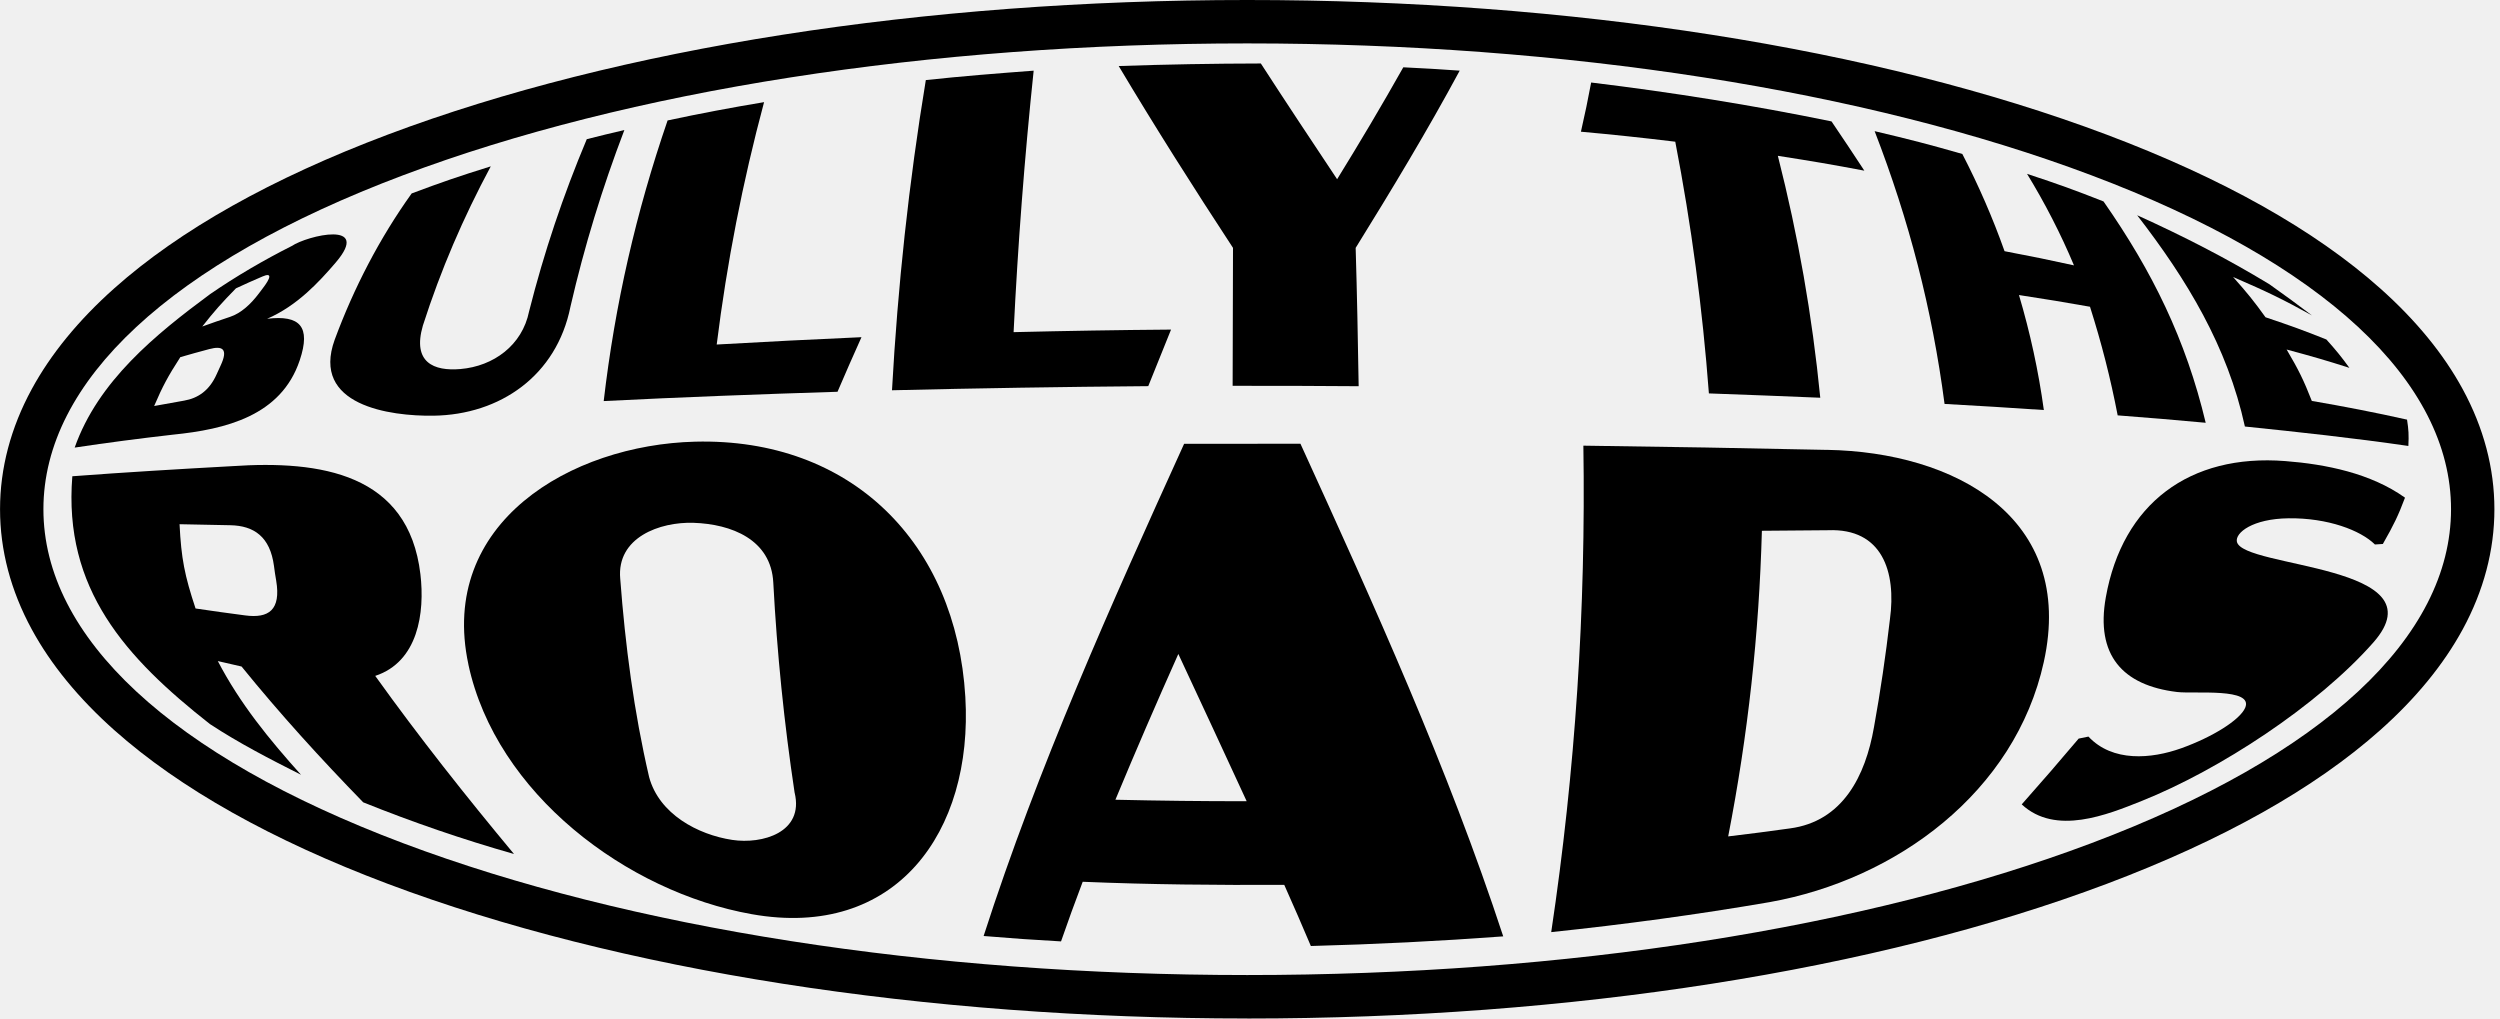
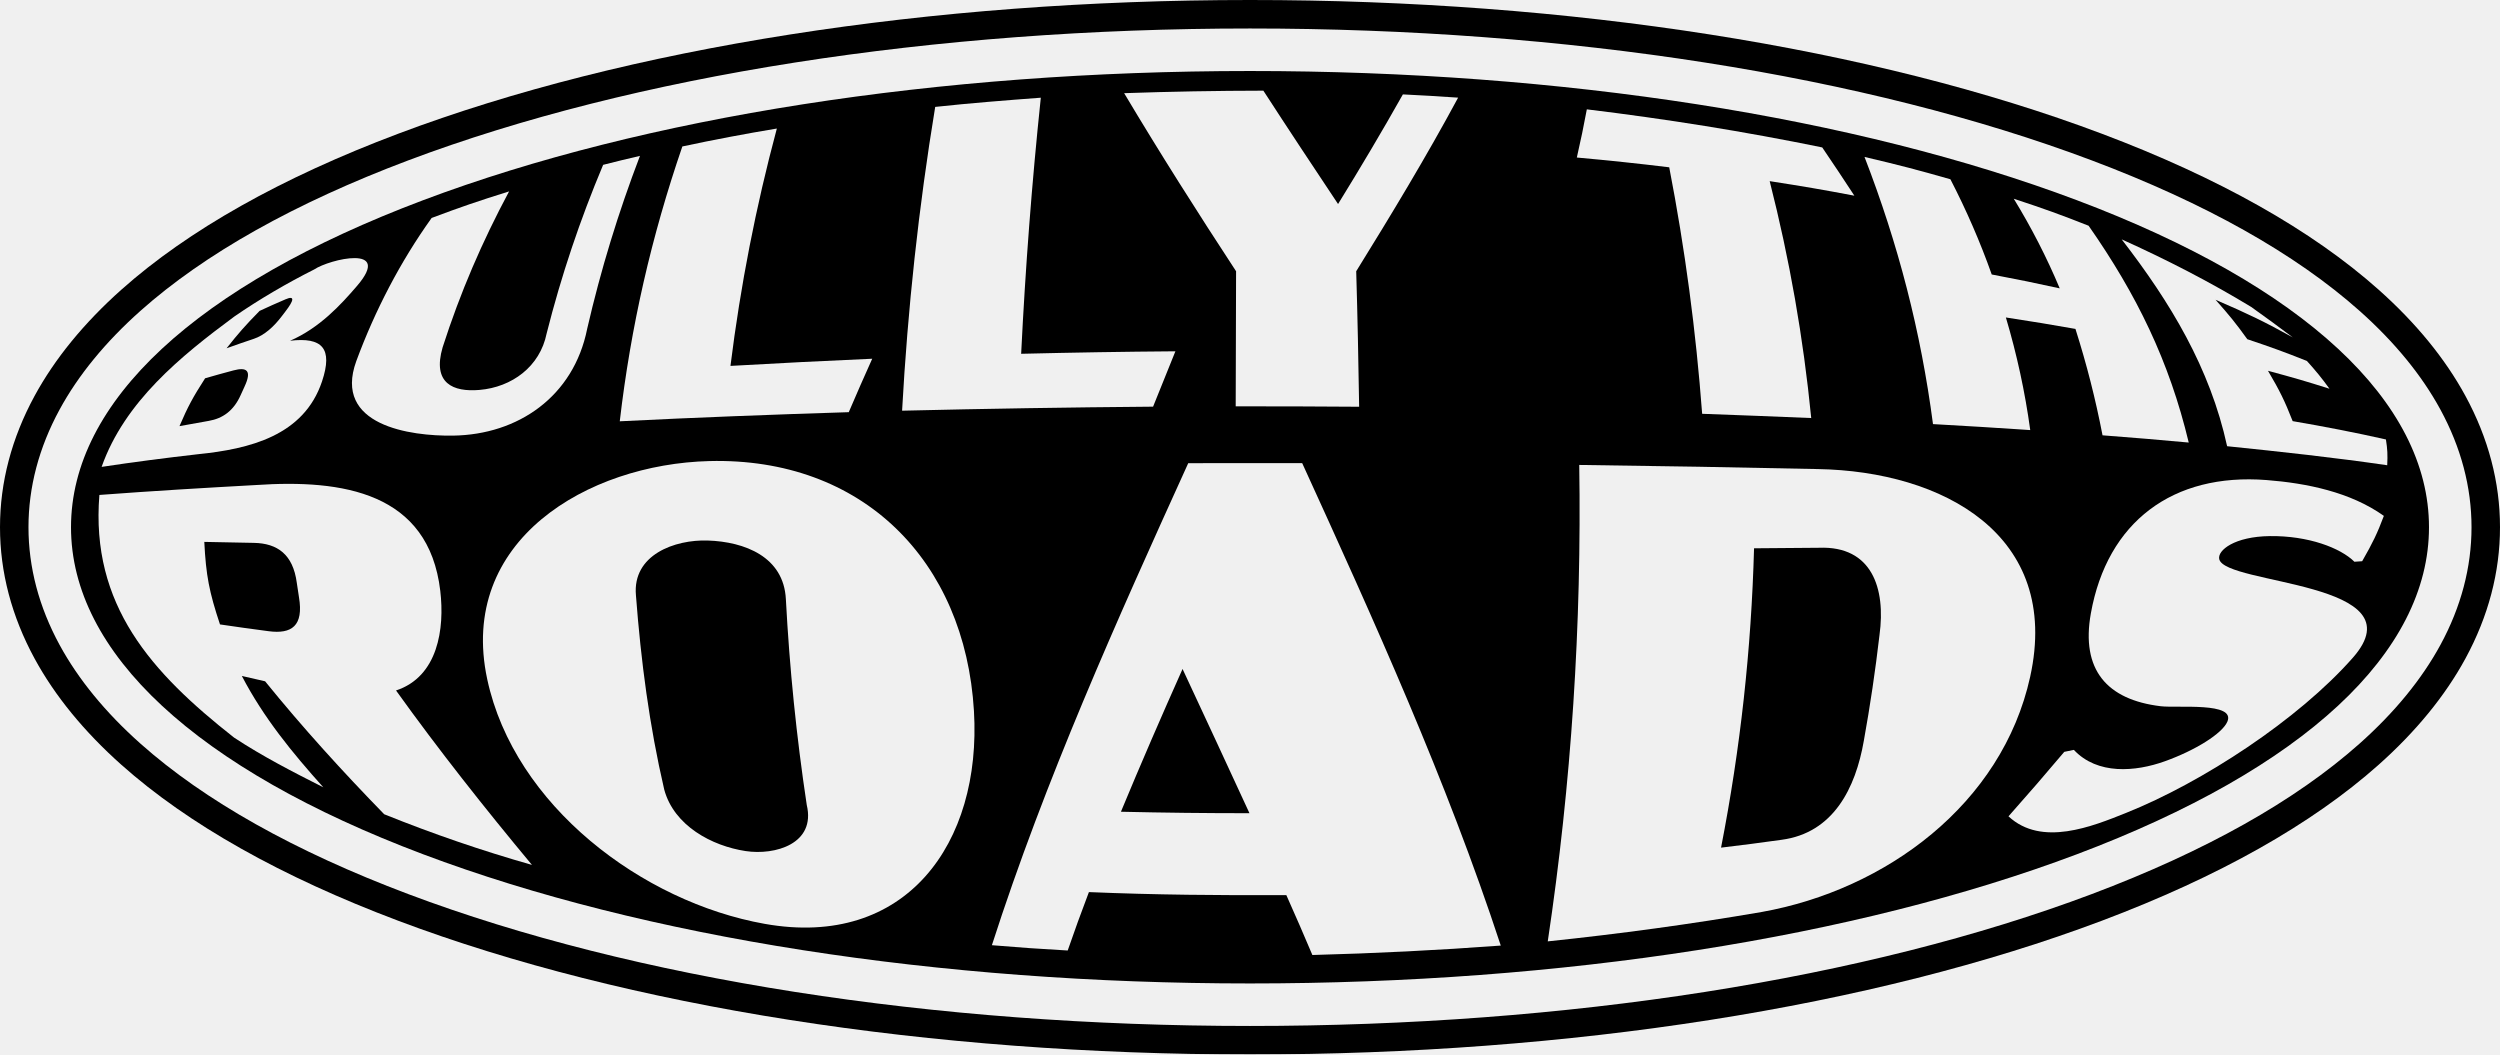
- <svg xmlns="http://www.w3.org/2000/svg" role="img" aria-label="BULLY THE ROADS" width="189" height="77" viewBox="0 0 189 77" fill="none">
-   <g clip-path="url(#clip0_1_4)">
-     <path d="M22.658 27.241C21.255 31.438 17.063 32.458 13.073 32.861C10.592 33.144 8.114 33.466 5.645 33.838C7.423 28.801 11.76 25.287 15.89 22.232C17.839 20.891 19.944 19.662 22.056 18.598C23.24 17.805 28.129 16.635 25.374 19.855C24.094 21.347 22.456 23.12 20.194 24.1C22.677 23.803 23.517 24.679 22.66 27.238L22.658 27.241ZM15.291 24.685C16.111 24.388 16.534 24.242 17.394 23.954C18.217 23.68 18.953 23.005 19.569 22.187C19.673 22.047 19.726 21.98 19.832 21.84C20.49 20.986 20.577 20.588 19.844 20.902C19.023 21.255 18.62 21.434 17.839 21.798C16.727 22.932 16.218 23.509 15.291 24.685ZM16.674 27.647C17.265 26.39 16.845 26.118 15.817 26.393C14.924 26.631 14.487 26.754 13.633 27C12.695 28.454 12.298 29.193 11.654 30.694C12.538 30.528 12.992 30.447 13.916 30.288C14.98 30.103 15.837 29.52 16.386 28.277C16.498 28.025 16.554 27.899 16.674 27.647Z" fill="currentColor" />
-     <path d="M43.126 23.187C42.078 28.409 37.797 31.354 32.777 31.427C29.476 31.475 23.495 30.649 25.304 25.679C26.748 21.773 28.694 18.015 31.122 14.624C33.415 13.765 34.614 13.353 37.103 12.575C35.008 16.484 33.328 20.387 31.97 24.612C31.156 27.406 32.796 28.073 34.812 27.899C37.313 27.686 39.48 26.104 39.998 23.545C41.135 19.051 42.568 14.792 44.36 10.522C45.483 10.237 46.052 10.1 47.202 9.831C45.525 14.221 44.184 18.6 43.126 23.184V23.187Z" fill="currentColor" />
-     <path d="M65.128 25.491C64.389 27.14 64.025 27.966 63.316 29.618C57.422 29.803 51.528 30.024 45.64 30.321C46.491 23.016 48.082 16.061 50.47 9.106C52.886 8.588 55.325 8.126 57.764 7.722C56.14 13.782 54.961 19.818 54.183 26.046C57.831 25.836 61.477 25.654 65.128 25.491Z" fill="currentColor" />
-     <path d="M88.53 24.92C87.842 26.622 87.497 27.476 86.808 29.193C80.349 29.246 73.892 29.35 67.435 29.504C67.869 21.63 68.709 13.835 69.992 6.054C72.705 5.76 75.424 5.547 78.145 5.342C77.454 11.925 76.952 18.5 76.628 25.11C80.595 25.015 84.566 24.948 88.533 24.917L88.53 24.92Z" fill="currentColor" />
-     <path d="M102.488 18.738C102.592 22.224 102.659 25.71 102.715 29.198C99.54 29.173 96.362 29.162 93.187 29.168C93.195 25.693 93.204 22.215 93.215 18.74C90.247 14.21 87.349 9.646 84.574 4.992C88.158 4.869 91.734 4.805 95.32 4.799C97.219 7.731 99.151 10.643 101.086 13.549C102.808 10.76 104.482 7.944 106.089 5.088C107.808 5.172 108.66 5.222 110.354 5.34C107.895 9.904 105.216 14.336 102.488 18.74V18.738Z" fill="currentColor" />
-     <path d="M134.406 11.782C135.946 17.839 137.001 23.85 137.612 30.069C134.806 29.952 131.998 29.842 129.192 29.742C128.71 23.324 127.873 17.032 126.65 10.713C124.278 10.424 121.898 10.172 119.518 9.957C119.86 8.448 120.014 7.703 120.291 6.238C126.4 6.98 132.434 7.941 138.463 9.178C139.471 10.668 139.966 11.413 140.944 12.902C138.39 12.421 137.082 12.197 134.406 11.78V11.782Z" fill="currentColor" />
-     <path d="M159.026 15.229C162.722 20.521 165.25 25.673 166.751 31.962C164.189 31.727 162.856 31.615 160.096 31.402C159.547 28.557 158.88 25.953 158.004 23.19C155.915 22.82 154.837 22.644 152.634 22.305C153.479 25.15 154.112 28.059 154.515 30.999C152.015 30.828 149.512 30.674 147.008 30.537C146.07 23.377 144.326 16.646 141.722 9.915C144.46 10.562 145.788 10.906 148.352 11.64C149.57 13.992 150.66 16.492 151.544 18.99C153.7 19.401 154.75 19.614 156.792 20.062C155.803 17.696 154.585 15.33 153.244 13.143C155.655 13.938 156.811 14.356 159.026 15.229Z" fill="currentColor" />
-     <path d="M161.577 16.276C165.04 17.842 168.328 19.524 171.576 21.496C172.906 22.445 173.55 22.915 174.787 23.848C172.603 22.638 171.405 22.056 168.82 20.941C169.89 22.14 170.383 22.747 171.273 23.985C173.216 24.637 174.138 24.973 175.874 25.665C176.632 26.51 176.98 26.939 177.615 27.81C175.82 27.238 174.868 26.961 172.869 26.424C173.771 27.952 174.154 28.731 174.773 30.31C177.181 30.722 179.589 31.189 181.972 31.724C182.092 32.486 182.112 32.886 182.073 33.715C177.965 33.116 173.841 32.67 169.714 32.245C168.395 26.191 165.32 21.12 161.574 16.279L161.577 16.276Z" fill="currentColor" />
-     <path d="M27.457 60.654C24.239 57.347 21.168 53.973 18.262 50.389C17.534 50.226 17.172 50.145 16.467 49.977C18.141 53.192 20.348 55.891 22.756 58.573C20.401 57.383 18.077 56.19 15.867 54.737C9.481 49.717 4.782 44.517 5.468 36.005C9.495 35.703 13.527 35.462 17.559 35.241C24.237 34.79 30.884 35.792 31.783 43.411C32.127 46.326 31.612 50.028 28.367 51.097C31.69 55.731 35.21 60.178 38.858 64.562C34.992 63.465 31.181 62.154 27.454 60.654H27.457ZM14.784 46.001C16.24 46.217 16.99 46.32 18.536 46.525C20.311 46.76 21.252 46.122 20.88 43.898C20.804 43.453 20.77 43.232 20.712 42.784C20.42 40.589 19.213 39.74 17.402 39.707C15.825 39.676 15.058 39.662 13.574 39.631C13.703 42.224 13.955 43.501 14.784 46.001Z" fill="currentColor" />
-     <path d="M35.412 50.235C33.113 39.514 43.168 33.628 52.548 33.39C64.355 33.09 72.29 41.051 72.979 52.685C73.584 62.91 67.721 71.05 56.832 69.112C47.379 67.43 37.498 59.982 35.409 50.232L35.412 50.235ZM60.074 59.937C59.279 54.65 58.744 49.386 58.461 44.05C58.296 40.774 55.28 39.62 52.433 39.525C49.893 39.441 46.609 40.622 46.889 43.75C47.272 48.81 47.922 53.796 49.073 58.744C49.826 61.541 52.755 63.101 55.353 63.496C57.627 63.84 60.794 62.938 60.077 59.937H60.074Z" fill="currentColor" />
-     <path d="M97.093 66.895C92.011 66.92 86.931 66.875 81.852 66.662C81.163 68.491 80.833 69.395 80.214 71.17C77.848 71.036 76.675 70.952 74.362 70.762C78.473 57.991 83.978 45.752 89.519 33.552C92.45 33.547 95.382 33.544 98.314 33.547C103.891 45.766 109.449 58.013 113.644 70.79C108.797 71.151 103.958 71.389 99.1 71.518C98.325 69.692 97.921 68.765 97.09 66.895H97.093ZM94.248 60.572C92.54 56.854 90.807 53.15 89.082 49.44C87.45 53.094 85.859 56.764 84.325 60.46C87.632 60.536 90.938 60.575 94.248 60.572Z" fill="currentColor" />
-     <path d="M138.132 34.009C147.725 34.177 156.932 39.063 154.512 50.044C152.345 59.884 143.366 66.489 133.79 68.2C128.302 69.143 122.811 69.888 117.272 70.468C119.101 58.254 119.893 46.04 119.703 33.692C125.846 33.771 131.989 33.877 138.132 34.012V34.009ZM133.199 40.124C132.986 47.936 132.146 55.56 130.651 63.232C132.544 63.006 133.476 62.882 135.316 62.628C139.311 62.101 141.03 58.663 141.672 54.978C142.164 52.251 142.559 49.571 142.878 46.822C143.371 43.212 142.293 39.928 138.219 40.085C136.237 40.102 135.232 40.11 133.193 40.127L133.199 40.124Z" fill="currentColor" />
-     <path d="M152.841 60.813C154.619 58.8 155.484 57.803 157.147 55.838C157.444 55.776 157.592 55.748 157.886 55.686C159.704 57.63 162.638 57.38 164.903 56.568C167.266 55.723 169.341 54.426 169.736 53.508C170.394 51.971 165.9 52.475 164.584 52.315C160.44 51.814 158.421 49.507 159.2 45.153C160.465 38.074 165.533 34.294 172.763 34.857C175.84 35.095 179.234 35.778 181.818 37.624C181.311 38.97 180.97 39.682 180.144 41.124C179.906 41.14 179.785 41.149 179.544 41.163C178.464 40.093 175.986 39.147 173.015 39.183C170.29 39.217 168.969 40.281 169.109 40.953C169.529 42.974 184.632 42.655 179.424 48.572C175.21 53.357 167.798 58.198 161.927 60.547C159.32 61.589 155.406 63.196 152.844 60.813H152.841Z" fill="currentColor" />
-     <path d="M94.29 76.997C69.824 76.997 46.749 73.382 29.319 66.819C20.546 63.515 13.588 59.606 8.641 55.199C5.942 52.797 3.842 50.232 2.402 47.58C0.809 44.649 0.003 41.594 0.003 38.497C0.003 35.4 0.809 32.346 2.402 29.414C3.844 26.762 5.942 24.198 8.641 21.795C13.588 17.388 20.546 13.479 29.319 10.175C46.749 3.615 69.824 0 94.29 0C118.756 0 141.831 3.615 159.261 10.178C168.034 13.482 174.992 17.391 179.939 21.798C182.638 24.2 184.738 26.765 186.178 29.417C187.771 32.348 188.577 35.403 188.577 38.5C188.577 41.597 187.771 44.652 186.178 47.583C184.736 50.235 182.638 52.8 179.939 55.202C174.992 59.609 168.034 63.518 159.261 66.822C141.831 73.385 118.756 77 94.29 77V76.997ZM94.29 3.282C70.207 3.282 47.544 6.821 30.475 13.25C12.939 19.855 3.282 28.82 3.282 38.497C3.282 48.174 12.939 57.142 30.475 63.745C47.544 70.174 70.207 73.713 94.29 73.713C118.373 73.713 141.036 70.174 158.105 63.745C175.641 57.142 185.298 48.174 185.298 38.497C185.298 28.82 175.641 19.852 158.105 13.25C141.036 6.821 118.373 3.282 94.29 3.282Z" fill="currentColor" />
-   </g>
+ <svg xmlns="http://www.w3.org/2000/svg" role="img" aria-label="BULLY THE ROADS" viewBox="0 0 1754.78 740.14">
  <defs>
-     <clipPath id="clip0_1_4">
-       <rect width="188.58" height="76.997" fill="currentColor" />
-     </clipPath>
+     <mask id="btr-knock" maskUnits="userSpaceOnUse" x="0" y="0" width="1754.78" height="740.14">
+       <rect width="1754.78" height="740.14" fill="#fff" />
+       <g fill="#000">
+         <path d="M226.03,267.72c-12.76,38.16-50.87,47.44-87.16,51.11-22.55,2.57-45.1,5.5-67.54,8.88,16.16-45.8,55.6-77.76,93.16-105.54,17.71-12.21,36.86-23.37,56.05-33.04,10.78-7.21,55.23-17.84,30.16,11.44-11.62,13.57-26.53,29.68-47.1,38.61,22.6-2.69,30.21,5.27,22.43,28.55ZM159.05,244.46c7.47-2.69,11.3-4.02,19.12-6.64,7.48-2.5,14.19-8.64,19.78-16.07.95-1.26,1.43-1.89,2.4-3.15,5.99-7.77,6.77-11.39.09-8.52-7.47,3.21-11.12,4.84-18.23,8.14-10.1,10.31-14.75,15.57-23.17,26.24ZM171.62,271.4c5.38-11.44,1.56-13.9-7.78-11.4-8.13,2.18-12.1,3.28-19.87,5.52-8.52,13.21-12.14,19.94-17.99,33.59,8.05-1.5,12.16-2.24,20.57-3.69,9.66-1.67,17.48-6.99,22.46-18.28,1.01-2.3,1.54-3.45,2.61-5.73Z" />
+         <path d="M412.14,230.84c-9.53,47.48-48.45,74.27-94.11,74.93-30.02.44-84.4-7.07-67.96-52.27,13.13-35.52,30.84-69.68,52.9-100.51,20.84-7.82,31.74-11.56,54.37-18.65-19.03,35.55-34.31,71.03-46.66,109.46-7.42,25.42,7.5,31.46,25.85,29.9,22.73-1.93,42.45-16.32,47.15-39.59,10.34-40.85,23.37-79.58,39.67-118.41,10.2-2.59,15.38-3.85,25.85-6.29-15.26,39.92-27.45,79.75-37.07,121.43Z" />
+         <path d="M612.23,251.79c-6.72,15-10.03,22.5-16.47,37.52-53.6,1.69-107.18,3.7-160.74,6.4,7.74-66.43,22.21-129.66,43.93-192.91,21.98-4.7,44.15-8.9,66.33-12.58-14.78,55.11-25.48,110-32.56,166.61,33.16-1.9,66.33-3.57,99.52-5.03Z" />
+         <path d="M825.02,246.59c-6.26,15.47-9.4,23.24-15.66,38.85-58.74.49-117.45,1.42-176.17,2.83,3.94-71.61,11.59-142.47,23.24-213.23,24.67-2.66,49.39-4.6,74.13-6.46-6.29,59.85-10.84,119.65-13.8,179.75,36.08-.87,72.17-1.48,108.26-1.75Z" />
+         <path d="M951.94,190.39c.94,31.7,1.56,63.4,2.06,95.11-28.88-.22-57.76-.32-86.65-.29.07-31.6.15-63.21.27-94.81-26.99-41.2-53.34-82.7-78.57-125,32.59-1.13,65.11-1.71,97.72-1.76,17.27,26.66,34.82,53.13,52.43,79.57,15.65-25.36,30.89-50.97,45.5-76.95,15.63.78,23.39,1.23,38.77,2.28-22.35,41.5-46.72,81.79-71.53,121.85Z" />
+         <path d="M1242.16,127.14c14.01,55.07,23.6,109.73,29.16,166.29-25.52-1.07-51.04-2.06-76.56-2.98-4.38-58.37-11.99-115.56-23.11-173.02-21.57-2.63-43.21-4.92-64.85-6.86,3.1-13.73,4.51-20.5,7.02-33.82,55.55,6.76,110.42,15.48,165.23,26.74,9.16,13.53,13.68,20.31,22.55,33.86-23.22-4.38-35.12-6.42-59.45-10.21Z" />
+         <path d="M1466.04,158.47c33.62,48.12,56.59,94.98,70.26,152.16-23.29-2.13-35.42-3.15-60.51-5.08-5-25.88-11.05-49.55-19.01-74.68-19.01-3.35-28.78-4.96-48.83-8.04,7.7,25.87,13.45,52.31,17.1,79.05-22.74-1.55-45.5-2.94-68.26-4.2-8.53-65.09-24.39-126.32-48.07-187.53,24.89,5.87,36.97,9.01,60.29,15.68,11.07,21.38,20.98,44.13,29.01,66.83,19.61,3.73,29.16,5.69,47.72,9.75-8.99-21.52-20.07-43.04-32.26-62.92,21.91,7.23,32.45,11.03,52.56,18.97Z" />
+         <path d="M1489.23,168.01c31.48,14.22,61.39,29.53,90.93,47.45,12.09,8.64,17.95,12.92,29.2,21.39-19.85-10.99-30.75-16.3-54.26-26.44,9.73,10.89,14.2,16.43,22.31,27.68,17.66,5.93,26.04,8.99,41.84,15.28,6.89,7.69,10.07,11.59,15.84,19.49-16.32-5.18-24.97-7.71-43.16-12.59,8.21,13.91,11.69,20.98,17.32,35.33,21.89,3.74,43.79,7.98,65.46,12.86,1.08,6.94,1.26,10.56.91,18.1-37.34-5.44-74.85-9.51-112.38-13.36-12-55.05-39.95-101.14-74-145.18Z" />
+         <path d="M269.68,571.54c-29.26-30.06-57.19-60.74-83.61-93.34-6.63-1.48-9.89-2.23-16.32-3.74,15.22,29.24,35.3,53.77,57.19,78.17-21.4-10.82-42.56-21.68-62.63-34.89-58.07-45.64-100.79-92.93-94.55-170.33,36.62-2.76,73.28-4.94,109.95-6.96,60.72-4.11,121.18,5.03,129.33,74.31,3.12,26.52-1.55,60.17-31.06,69.89,30.22,42.14,62.24,82.58,95.4,122.44-35.16-9.97-69.81-21.9-103.7-35.56ZM154.42,438.29c13.24,1.95,20.07,2.9,34.12,4.76,16.15,2.14,24.71-3.67,21.31-23.88-.68-4.04-.98-6.07-1.53-10.13-2.66-19.96-13.63-27.68-30.1-27.99-14.33-.27-21.3-.41-34.82-.69,1.17,23.57,3.45,35.19,11.01,57.92Z" />
+         <path d="M342,476.8c-20.89-97.49,70.53-151,155.83-153.17,107.37-2.73,179.53,69.66,185.8,175.46,5.51,92.99-47.82,167-146.83,149.38-85.96-15.3-175.8-83.02-194.8-171.67ZM566.27,565.01c-7.24-48.07-12.09-95.94-14.66-144.47-1.51-29.79-28.93-40.29-54.82-41.14-23.1-.76-52.95,9.97-50.42,38.43,3.5,46,9.39,91.35,19.85,136.34,6.84,25.44,33.48,39.61,57.11,43.2,20.67,3.14,49.46-5.07,42.94-32.37Z" />
+         <path d="M902.89,628.29c-46.21.23-92.4-.18-138.57-2.12-6.28,16.63-9.27,24.84-14.89,41-21.52-1.23-32.17-1.98-53.21-3.72,37.37-116.12,87.43-227.41,137.82-338.34,26.66-.05,53.31-.07,79.97-.05,50.72,111.1,101.26,222.49,139.4,338.65-44.07,3.27-88.06,5.45-132.24,6.62-7.04-16.61-10.71-25.02-18.27-42.03ZM877.01,570.79c-15.53-33.8-31.28-67.5-46.96-101.23-14.84,33.22-29.32,66.6-43.26,100.21,30.07.7,60.14,1.04,90.22,1.03Z" />
+         <path d="M1276.06,329.25c87.23,1.54,170.95,45.96,148.94,145.8-19.72,89.47-101.37,149.52-188.43,165.08-49.9,8.59-99.83,15.36-150.18,20.63,16.63-111.05,23.84-222.13,22.1-334.41,55.86.72,111.72,1.68,167.57,2.9ZM1231.19,384.85c-1.94,71.04-9.56,140.37-23.16,210.12,17.2-2.07,25.69-3.17,42.43-5.5,36.32-4.8,51.96-36.06,57.79-69.55,4.47-24.79,8.08-49.15,10.99-74.18,4.49-32.81-5.31-62.67-42.36-61.26-18.04.16-27.18.23-45.69.37Z" />
+         <path d="M1409.79,572.98c16.16-18.3,24.04-27.36,39.15-45.25,2.7-.55,4.05-.83,6.73-1.38,16.52,17.66,43.22,15.4,63.8,8.02,21.48-7.7,40.36-19.47,43.94-27.83,5.99-13.98-34.89-9.39-46.86-10.84-37.69-4.57-56.04-25.55-48.96-65.13,11.51-64.37,57.58-98.74,123.32-93.62,27.97,2.18,58.83,8.37,82.35,25.16-4.61,12.25-7.71,18.72-15.23,31.82-2.16.14-3.25.22-5.44.36-9.84-9.74-32.36-18.33-59.38-18-24.77.3-36.78,9.98-35.52,16.1,3.81,18.37,141.17,15.48,93.8,69.28-38.31,43.51-105.72,87.53-159.11,108.89-23.69,9.48-59.3,24.09-82.6,2.43Z" />
+         <path d="M877.39,720.14c-222.49,0-432.3-32.87-590.8-92.56-79.77-30.04-143.03-65.59-188.03-105.65-24.55-21.85-43.63-45.16-56.74-69.27-14.48-26.65-21.83-54.44-21.83-82.59s7.34-55.93,21.83-82.58c13.1-24.11,32.19-47.42,56.74-69.28,45-40.07,108.26-75.61,188.03-105.65C445.09,52.87,654.9,20,877.39,20s432.3,32.87,590.8,92.56c79.77,30.04,143.03,65.59,188.03,105.65,24.55,21.85,43.64,45.16,56.74,69.28,14.48,26.65,21.83,54.44,21.83,82.58s-7.34,55.93-21.82,82.58c-13.11,24.12-32.19,47.43-56.74,69.28-45,40.07-108.26,75.61-188.03,105.65-158.5,59.69-368.31,92.56-590.8,92.56ZM877.39,49.84c-218.98,0-425.06,32.19-580.28,90.64-159.45,60.05-247.27,141.58-247.27,229.59s87.81,169.54,247.27,229.59c155.21,58.45,361.3,90.64,580.28,90.64s425.07-32.19,580.28-90.64c159.45-60.05,247.27-141.58,247.27-229.59s-87.81-169.54-247.27-229.59c-155.21-58.45-361.3-90.64-580.28-90.64Z" />
+       </g>
+     </mask>
  </defs>
+   <path fill="currentColor" mask="url(#btr-knock)" d="M1754.78,370.07c0,31.52-8.16,62.52-24.25,92.13-14.21,26.16-34.74,51.28-61.02,74.67-46.83,41.7-112.2,78.52-194.27,109.43-160.7,60.52-373.02,93.84-597.85,93.84s-437.15-33.32-597.84-93.84c-82.08-30.91-147.45-67.73-194.29-109.43-26.27-23.39-46.8-48.51-61.01-74.67C8.16,432.59,0,401.59,0,370.07s8.16-62.52,24.25-92.13c14.21-26.15,34.74-51.27,61.01-74.67,46.85-41.7,112.21-78.52,194.29-109.43C440.24,33.32,652.56,0,877.39,0s437.15,33.32,597.85,93.84c82.07,30.91,147.44,67.73,194.27,109.43,26.28,23.39,46.81,48.51,61.02,74.67,16.09,29.61,24.25,60.61,24.25,92.13Z" />
</svg>
